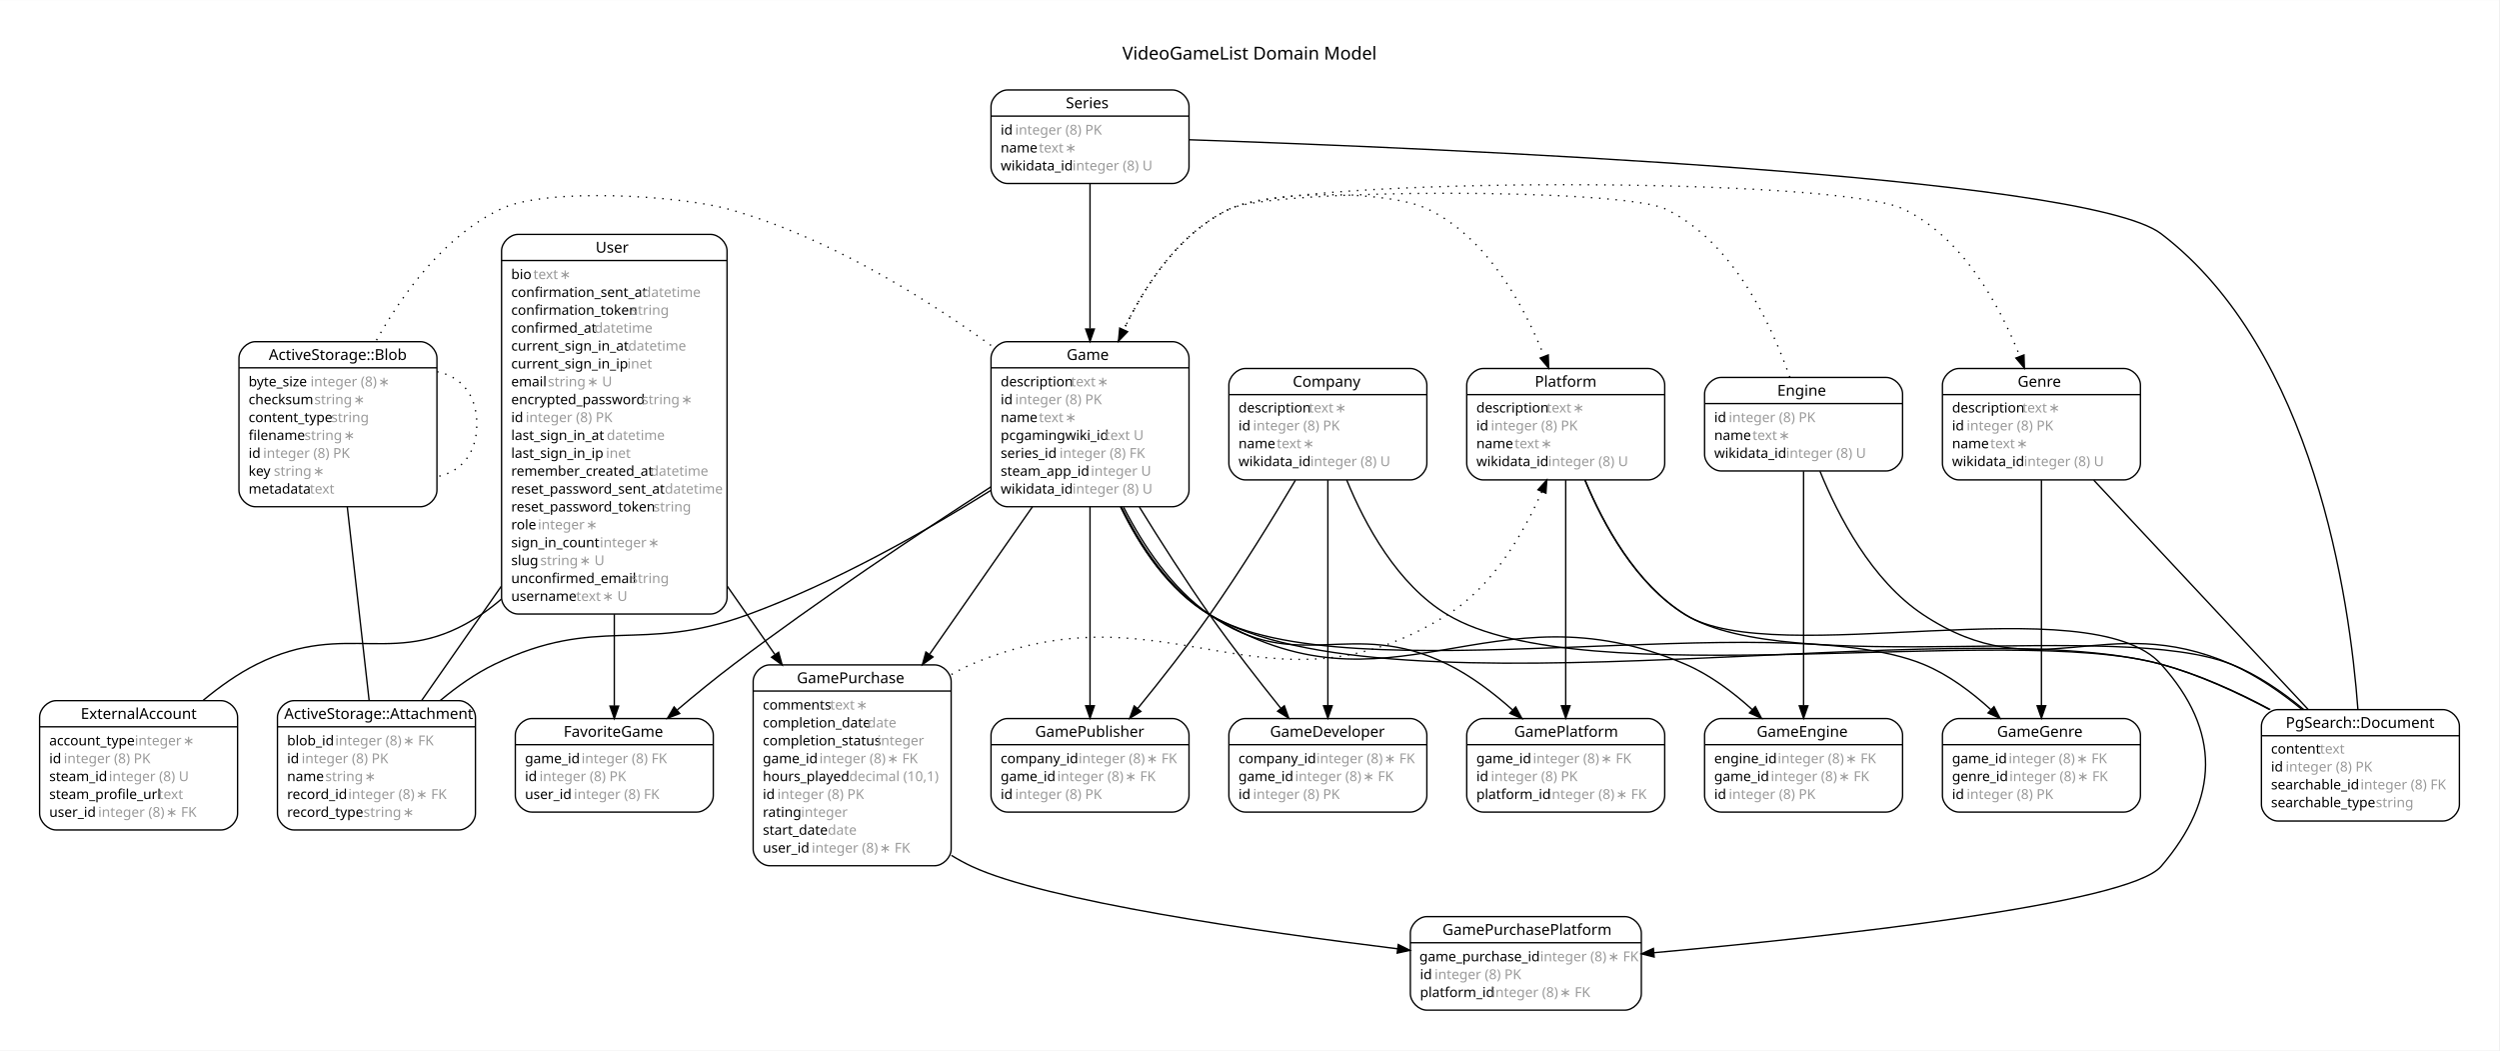
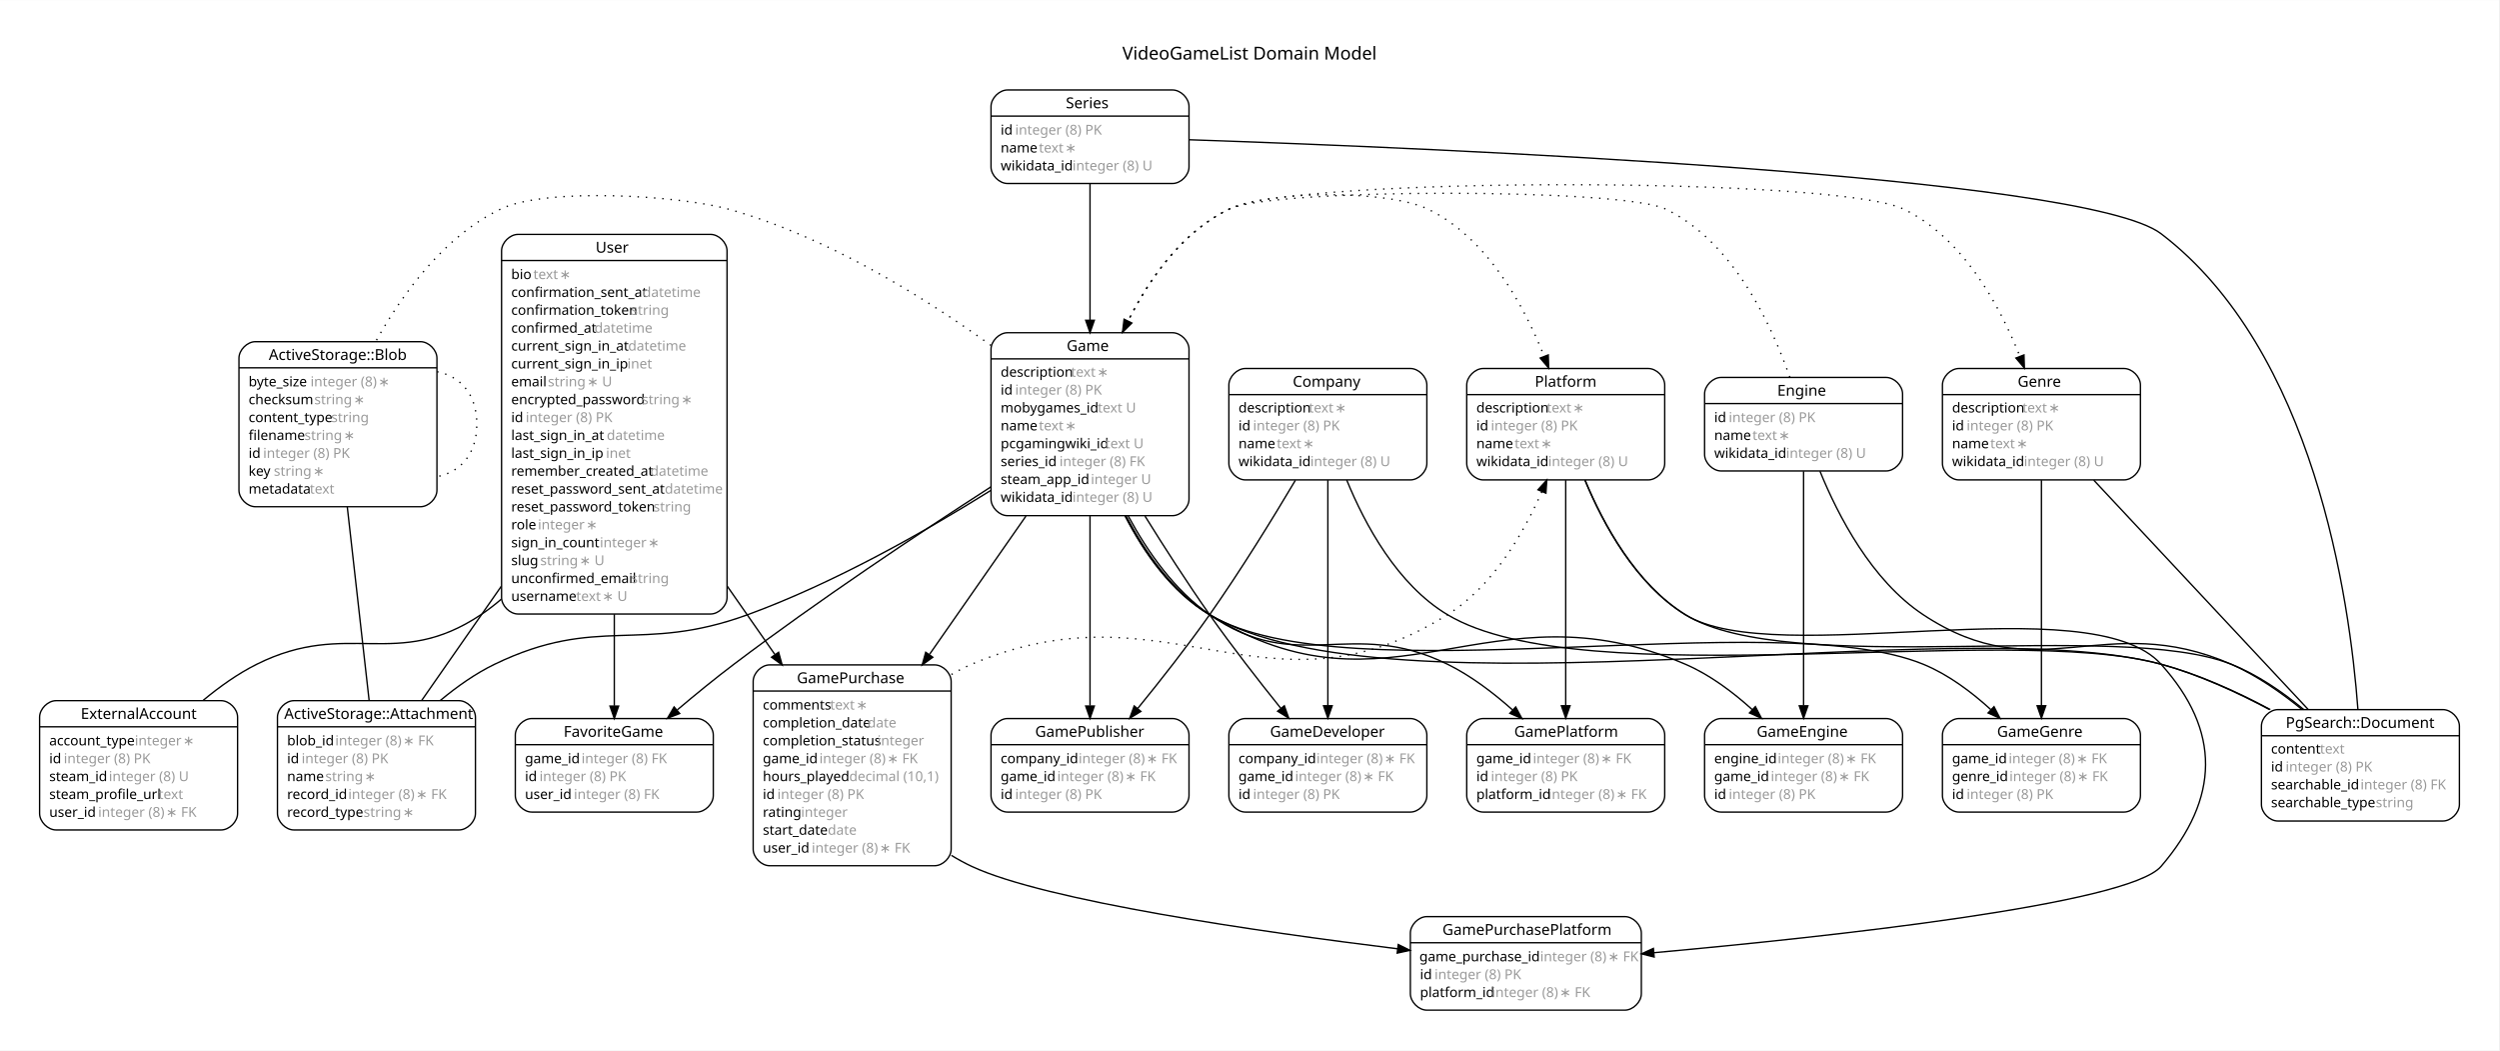
<svg xmlns="http://www.w3.org/2000/svg" width="1818pt" height="764pt" viewBox="0.00 0.00 1817.60 763.60">
  <g id="graph0" class="graph" transform="scale(1 1) rotate(0) translate(28.8 734.8)">
    <polygon fill="#ffffff" stroke="transparent" points="-28.8,28.8 -28.8,-734.8 1788.8,-734.8 1788.8,28.8 -28.8,28.8" />
    <text text-anchor="middle" x="880" y="-691.6" font-family="Arial BoldMT" font-size="13.00" fill="#000000">VideoGameList Domain Model</text>
    <g id="node1" class="node">
      <path fill="none" stroke="#000000" d="M185,-131.5C185,-131.5 305,-131.5 305,-131.5 311,-131.5 317,-137.5 317,-143.5 317,-143.5 317,-213.5 317,-213.5 317,-219.5 311,-225.5 305,-225.5 305,-225.5 185,-225.5 185,-225.5 179,-225.5 173,-219.5 173,-213.5 173,-213.5 173,-143.5 173,-143.5 173,-137.5 179,-131.5 185,-131.5" />
      <text text-anchor="start" x="177.883" y="-212.2" font-family="Arial BoldMT" font-size="11.00" fill="#000000">ActiveStorage::Attachment</text>
      <polyline fill="none" stroke="#000000" points="173,-206.5 317,-206.5 " />
      <text text-anchor="start" x="180" y="-193" font-family="ArialMT" font-size="10.00" fill="#000000">blob_id </text>
      <text text-anchor="start" x="215.029" y="-193" font-family="Arial ItalicMT" font-size="10.00" fill="#999999">integer (8) ∗ FK</text>
      <text text-anchor="start" x="180" y="-180" font-family="ArialMT" font-size="10.00" fill="#000000">id </text>
      <text text-anchor="start" x="190.561" y="-180" font-family="Arial ItalicMT" font-size="10.00" fill="#999999">integer (8) PK</text>
      <text text-anchor="start" x="180" y="-167" font-family="ArialMT" font-size="10.00" fill="#000000">name </text>
      <text text-anchor="start" x="207.793" y="-167" font-family="Arial ItalicMT" font-size="10.00" fill="#999999">string ∗</text>
      <text text-anchor="start" x="180" y="-154" font-family="ArialMT" font-size="10.00" fill="#000000">record_id </text>
      <text text-anchor="start" x="224.468" y="-154" font-family="Arial ItalicMT" font-size="10.00" fill="#999999">integer (8) ∗ FK</text>
      <text text-anchor="start" x="180" y="-141" font-family="ArialMT" font-size="10.00" fill="#000000">record_type </text>
      <text text-anchor="start" x="235.586" y="-141" font-family="Arial ItalicMT" font-size="10.00" fill="#999999">string ∗</text>
    </g>
    <g id="node2" class="node">
      <path fill="none" stroke="#000000" d="M157,-366.5C157,-366.5 277,-366.5 277,-366.5 283,-366.5 289,-372.5 289,-378.5 289,-378.5 289,-474.5 289,-474.5 289,-480.5 283,-486.5 277,-486.5 277,-486.5 157,-486.5 157,-486.5 151,-486.5 145,-480.5 145,-474.5 145,-474.5 145,-378.5 145,-378.5 145,-372.5 151,-366.5 157,-366.5" />
      <text text-anchor="start" x="166.695" y="-473.2" font-family="Arial BoldMT" font-size="11.00" fill="#000000">ActiveStorage::Blob</text>
      <polyline fill="none" stroke="#000000" points="145,-467.5 289,-467.5 " />
      <text text-anchor="start" x="152" y="-454" font-family="ArialMT" font-size="10.00" fill="#000000">byte_size </text>
      <text text-anchor="start" x="197.024" y="-454" font-family="Arial ItalicMT" font-size="10.00" fill="#999999">integer (8) ∗</text>
      <text text-anchor="start" x="152" y="-441" font-family="ArialMT" font-size="10.00" fill="#000000">checksum </text>
      <text text-anchor="start" x="199.793" y="-441" font-family="Arial ItalicMT" font-size="10.00" fill="#999999">string ∗</text>
      <text text-anchor="start" x="152" y="-428" font-family="ArialMT" font-size="10.00" fill="#000000">content_type </text>
      <text text-anchor="start" x="212.044" y="-428" font-family="Arial ItalicMT" font-size="10.00" fill="#999999">string</text>
      <text text-anchor="start" x="152" y="-415" font-family="ArialMT" font-size="10.00" fill="#000000">filename </text>
      <text text-anchor="start" x="192.576" y="-415" font-family="Arial ItalicMT" font-size="10.00" fill="#999999">string ∗</text>
      <text text-anchor="start" x="152" y="-402" font-family="ArialMT" font-size="10.00" fill="#000000">id </text>
      <text text-anchor="start" x="162.561" y="-402" font-family="Arial ItalicMT" font-size="10.00" fill="#999999">integer (8) PK</text>
      <text text-anchor="start" x="152" y="-389" font-family="ArialMT" font-size="10.00" fill="#000000">key </text>
      <text text-anchor="start" x="170.34" y="-389" font-family="Arial ItalicMT" font-size="10.00" fill="#999999">string ∗</text>
      <text text-anchor="start" x="152" y="-376" font-family="ArialMT" font-size="10.00" fill="#000000">metadata </text>
      <text text-anchor="start" x="196.473" y="-376" font-family="Arial ItalicMT" font-size="10.00" fill="#999999">text</text>
    </g>
    <g id="edge7" class="edge">
      <path fill="none" stroke="#000000" d="M223.778,-366.466C228.666,-323.174 235.171,-265.557 239.685,-225.575" />
    </g>
    <g id="edge11" class="edge">
      <path fill="none" stroke="#000000" stroke-dasharray="1,5" d="M289.176,-464.641C305.793,-461.354 318,-448.641 318,-426.5 318,-404.359 305.793,-391.646 289.176,-388.359" />
    </g>
    <g id="node3" class="node">
      <path fill="none" stroke="#000000" d="M877,-386C877,-386 997,-386 997,-386 1003,-386 1009,-392 1009,-398 1009,-398 1009,-455 1009,-455 1009,-461 1003,-467 997,-467 997,-467 877,-467 877,-467 871,-467 865,-461 865,-455 865,-455 865,-398 865,-398 865,-392 871,-386 877,-386" />
      <text text-anchor="start" x="911.461" y="-453.7" font-family="Arial BoldMT" font-size="11.00" fill="#000000">Company</text>
      <polyline fill="none" stroke="#000000" points="865,-448 1009,-448 " />
      <text text-anchor="start" x="872" y="-435" font-family="ArialMT" font-size="10.00" fill="#000000">description </text>
      <text text-anchor="start" x="923.138" y="-435" font-family="Arial ItalicMT" font-size="10.00" fill="#999999">text ∗</text>
      <text text-anchor="start" x="872" y="-422" font-family="ArialMT" font-size="10.00" fill="#000000">id </text>
      <text text-anchor="start" x="882.562" y="-422" font-family="Arial ItalicMT" font-size="10.00" fill="#999999">integer (8) PK</text>
      <text text-anchor="start" x="872" y="-409" font-family="ArialMT" font-size="10.00" fill="#000000">name </text>
      <text text-anchor="start" x="899.793" y="-409" font-family="Arial ItalicMT" font-size="10.00" fill="#999999">text ∗</text>
      <text text-anchor="start" x="872" y="-396" font-family="ArialMT" font-size="10.00" fill="#000000">wikidata_id </text>
      <text text-anchor="start" x="924.251" y="-396" font-family="Arial ItalicMT" font-size="10.00" fill="#999999">integer (8) U</text>
    </g>
    <g id="node7" class="node">
-       <path fill="none" stroke="#000000" d="M704,-366.5C704,-366.5 824,-366.5 824,-366.5 830,-366.5 836,-372.5 836,-378.5 836,-378.5 836,-474.5 836,-474.5 836,-480.5 830,-486.5 824,-486.5 824,-486.5 704,-486.5 704,-486.5 698,-486.5 692,-480.5 692,-474.5 692,-474.5 692,-378.5 692,-378.5 692,-372.5 698,-366.5 704,-366.5" />
-       <text text-anchor="start" x="747.023" y="-473.2" font-family="Arial BoldMT" font-size="11.00" fill="#000000">Game</text>
-       <polyline fill="none" stroke="#000000" points="692,-467.5 836,-467.5 " />
-       <text text-anchor="start" x="699" y="-454" font-family="ArialMT" font-size="10.00" fill="#000000">description </text>
-       <text text-anchor="start" x="750.138" y="-454" font-family="Arial ItalicMT" font-size="10.00" fill="#999999">text ∗</text>
-       <text text-anchor="start" x="699" y="-441" font-family="ArialMT" font-size="10.00" fill="#000000">id </text>
-       <text text-anchor="start" x="709.562" y="-441" font-family="Arial ItalicMT" font-size="10.00" fill="#999999">integer (8) PK</text>
-       <text text-anchor="start" x="699" y="-428" font-family="ArialMT" font-size="10.00" fill="#000000">name </text>
-       <text text-anchor="start" x="726.793" y="-428" font-family="Arial ItalicMT" font-size="10.00" fill="#999999">text ∗</text>
-       <text text-anchor="start" x="699" y="-415" font-family="ArialMT" font-size="10.00" fill="#000000">pcgamingwiki_id </text>
-       <text text-anchor="start" x="775.148" y="-415" font-family="Arial ItalicMT" font-size="10.00" fill="#999999">text U</text>
-       <text text-anchor="start" x="699" y="-402" font-family="ArialMT" font-size="10.00" fill="#000000">series_id </text>
-       <text text-anchor="start" x="741.798" y="-402" font-family="Arial ItalicMT" font-size="10.00" fill="#999999">integer (8) FK</text>
-       <text text-anchor="start" x="699" y="-389" font-family="ArialMT" font-size="10.00" fill="#000000">steam_app_id </text>
-       <text text-anchor="start" x="764.601" y="-389" font-family="Arial ItalicMT" font-size="10.00" fill="#999999">integer U</text>
-       <text text-anchor="start" x="699" y="-376" font-family="ArialMT" font-size="10.00" fill="#000000">wikidata_id </text>
-       <text text-anchor="start" x="751.251" y="-376" font-family="Arial ItalicMT" font-size="10.00" fill="#999999">integer (8) U</text>
+       <path fill="none" stroke="#000000" d="M704,-360C704,-360 824,-360 824,-360 830,-360 836,-366 836,-372 836,-372 836,-481 836,-481 836,-487 830,-493 824,-493 824,-493 704,-493 704,-493 698,-493 692,-487 692,-481 692,-481 692,-372 692,-372 692,-366 698,-360 704,-360" />
+       <text text-anchor="start" x="747.023" y="-479.7" font-family="Arial BoldMT" font-size="11.00" fill="#000000">Game</text>
+       <polyline fill="none" stroke="#000000" points="692,-474 836,-474 " />
+       <text text-anchor="start" x="699" y="-461" font-family="ArialMT" font-size="10.00" fill="#000000">description </text>
+       <text text-anchor="start" x="750.138" y="-461" font-family="Arial ItalicMT" font-size="10.00" fill="#999999">text ∗</text>
+       <text text-anchor="start" x="699" y="-448" font-family="ArialMT" font-size="10.00" fill="#000000">id </text>
+       <text text-anchor="start" x="709.562" y="-448" font-family="Arial ItalicMT" font-size="10.00" fill="#999999">integer (8) PK</text>
+       <text text-anchor="start" x="699" y="-435" font-family="ArialMT" font-size="10.00" fill="#000000">mobygames_id </text>
+       <text text-anchor="start" x="769.591" y="-435" font-family="Arial ItalicMT" font-size="10.00" fill="#999999">text U</text>
+       <text text-anchor="start" x="699" y="-422" font-family="ArialMT" font-size="10.00" fill="#000000">name </text>
+       <text text-anchor="start" x="726.793" y="-422" font-family="Arial ItalicMT" font-size="10.00" fill="#999999">text ∗</text>
+       <text text-anchor="start" x="699" y="-409" font-family="ArialMT" font-size="10.00" fill="#000000">pcgamingwiki_id </text>
+       <text text-anchor="start" x="775.148" y="-409" font-family="Arial ItalicMT" font-size="10.00" fill="#999999">text U</text>
+       <text text-anchor="start" x="699" y="-396" font-family="ArialMT" font-size="10.00" fill="#000000">series_id </text>
+       <text text-anchor="start" x="741.798" y="-396" font-family="Arial ItalicMT" font-size="10.00" fill="#999999">integer (8) FK</text>
+       <text text-anchor="start" x="699" y="-383" font-family="ArialMT" font-size="10.00" fill="#000000">steam_app_id </text>
+       <text text-anchor="start" x="764.601" y="-383" font-family="Arial ItalicMT" font-size="10.00" fill="#999999">integer U</text>
+       <text text-anchor="start" x="699" y="-370" font-family="ArialMT" font-size="10.00" fill="#000000">wikidata_id </text>
+       <text text-anchor="start" x="751.251" y="-370" font-family="Arial ItalicMT" font-size="10.00" fill="#999999">integer (8) U</text>
    </g>
    <g id="node8" class="node">
      <path fill="none" stroke="#000000" d="M877,-144.5C877,-144.5 997,-144.5 997,-144.5 1003,-144.5 1009,-150.5 1009,-156.5 1009,-156.5 1009,-200.5 1009,-200.5 1009,-206.5 1003,-212.5 997,-212.5 997,-212.5 877,-212.5 877,-212.5 871,-212.5 865,-206.5 865,-200.5 865,-200.5 865,-156.5 865,-156.5 865,-150.5 871,-144.5 877,-144.5" />
      <text text-anchor="start" x="894.953" y="-199.2" font-family="Arial BoldMT" font-size="11.00" fill="#000000">GameDeveloper</text>
      <polyline fill="none" stroke="#000000" points="865,-193.5 1009,-193.5 " />
      <text text-anchor="start" x="872" y="-180" font-family="ArialMT" font-size="10.00" fill="#000000">company_id </text>
      <text text-anchor="start" x="928.699" y="-180" font-family="Arial ItalicMT" font-size="10.00" fill="#999999">integer (8) ∗ FK</text>
      <text text-anchor="start" x="872" y="-167" font-family="ArialMT" font-size="10.00" fill="#000000">game_id </text>
      <text text-anchor="start" x="913.138" y="-167" font-family="Arial ItalicMT" font-size="10.00" fill="#999999">integer (8) ∗ FK</text>
      <text text-anchor="start" x="872" y="-154" font-family="ArialMT" font-size="10.00" fill="#000000">id </text>
      <text text-anchor="start" x="882.562" y="-154" font-family="Arial ItalicMT" font-size="10.00" fill="#999999">integer (8) PK</text>
    </g>
    <g id="edge17" class="edge">
      <path fill="none" stroke="#000000" d="M937,-385.825C937,-340.701 937,-268.177 937,-221.96" />
      <polygon fill="#000000" stroke="#000000" points="940.15,-221.801 937,-212.801 933.85,-221.801 940.15,-221.801" />
    </g>
    <g id="node12" class="node">
      <path fill="none" stroke="#000000" d="M704,-144.5C704,-144.5 824,-144.5 824,-144.5 830,-144.5 836,-150.5 836,-156.5 836,-156.5 836,-200.5 836,-200.5 836,-206.5 830,-212.5 824,-212.5 824,-212.5 704,-212.5 704,-212.5 698,-212.5 692,-206.5 692,-200.5 692,-200.5 692,-156.5 692,-156.5 692,-150.5 698,-144.5 704,-144.5" />
      <text text-anchor="start" x="724.093" y="-199.2" font-family="Arial BoldMT" font-size="11.00" fill="#000000">GamePublisher</text>
      <polyline fill="none" stroke="#000000" points="692,-193.5 836,-193.5 " />
      <text text-anchor="start" x="699" y="-180" font-family="ArialMT" font-size="10.00" fill="#000000">company_id </text>
      <text text-anchor="start" x="755.699" y="-180" font-family="Arial ItalicMT" font-size="10.00" fill="#999999">integer (8) ∗ FK</text>
      <text text-anchor="start" x="699" y="-167" font-family="ArialMT" font-size="10.00" fill="#000000">game_id </text>
      <text text-anchor="start" x="740.138" y="-167" font-family="Arial ItalicMT" font-size="10.00" fill="#999999">integer (8) ∗ FK</text>
      <text text-anchor="start" x="699" y="-154" font-family="ArialMT" font-size="10.00" fill="#000000">id </text>
      <text text-anchor="start" x="709.562" y="-154" font-family="Arial ItalicMT" font-size="10.00" fill="#999999">integer (8) PK</text>
    </g>
    <g id="edge19" class="edge">
      <path fill="none" stroke="#000000" d="M913.363,-385.704C896.722,-357.687 873.489,-319.935 851,-288 834.69,-264.838 815.176,-240.044 798.766,-219.917" />
      <polygon fill="#000000" stroke="#000000" points="801.013,-217.69 792.872,-212.725 796.14,-221.683 801.013,-217.69" />
    </g>
    <g id="node16" class="node">
      <path fill="none" stroke="#000000" d="M1628,-138C1628,-138 1748,-138 1748,-138 1754,-138 1760,-144 1760,-150 1760,-150 1760,-207 1760,-207 1760,-213 1754,-219 1748,-219 1748,-219 1628,-219 1628,-219 1622,-219 1616,-213 1616,-207 1616,-207 1616,-150 1616,-150 1616,-144 1622,-138 1628,-138" />
      <text text-anchor="start" x="1633.723" y="-205.7" font-family="Arial BoldMT" font-size="11.00" fill="#000000">PgSearch::Document</text>
      <polyline fill="none" stroke="#000000" points="1616,-200 1760,-200 " />
      <text text-anchor="start" x="1623" y="-187" font-family="ArialMT" font-size="10.00" fill="#000000">content </text>
      <text text-anchor="start" x="1658.581" y="-187" font-family="Arial ItalicMT" font-size="10.00" fill="#999999">text</text>
      <text text-anchor="start" x="1623" y="-174" font-family="ArialMT" font-size="10.00" fill="#000000">id </text>
      <text text-anchor="start" x="1633.562" y="-174" font-family="Arial ItalicMT" font-size="10.00" fill="#999999">integer (8) PK</text>
      <text text-anchor="start" x="1623" y="-161" font-family="ArialMT" font-size="10.00" fill="#000000">searchable_id </text>
      <text text-anchor="start" x="1688.044" y="-161" font-family="Arial ItalicMT" font-size="10.00" fill="#999999">integer (8) FK</text>
      <text text-anchor="start" x="1623" y="-148" font-family="ArialMT" font-size="10.00" fill="#000000">searchable_type </text>
      <text text-anchor="start" x="1699.162" y="-148" font-family="Arial ItalicMT" font-size="10.00" fill="#999999">string</text>
    </g>
    <g id="edge1" class="edge">
      <path fill="none" stroke="#000000" d="M950.734,-385.858C964.027,-353.381 987.58,-309.811 1024,-288 1123.184,-228.601 1431.553,-282.748 1543,-252 1569.935,-244.569 1597.722,-231.893 1621.674,-219.141" />
    </g>
    <g id="node4" class="node">
      <path fill="none" stroke="#000000" d="M1223,-392.5C1223,-392.5 1343,-392.5 1343,-392.5 1349,-392.5 1355,-398.5 1355,-404.5 1355,-404.5 1355,-448.5 1355,-448.5 1355,-454.5 1349,-460.5 1343,-460.5 1343,-460.5 1223,-460.5 1223,-460.5 1217,-460.5 1211,-454.5 1211,-448.5 1211,-448.5 1211,-404.5 1211,-404.5 1211,-398.5 1217,-392.5 1223,-392.5" />
      <text text-anchor="start" x="1263.874" y="-447.2" font-family="Arial BoldMT" font-size="11.00" fill="#000000">Engine</text>
      <polyline fill="none" stroke="#000000" points="1211,-441.5 1355,-441.5 " />
      <text text-anchor="start" x="1218" y="-428" font-family="ArialMT" font-size="10.00" fill="#000000">id </text>
      <text text-anchor="start" x="1228.562" y="-428" font-family="Arial ItalicMT" font-size="10.00" fill="#999999">integer (8) PK</text>
      <text text-anchor="start" x="1218" y="-415" font-family="ArialMT" font-size="10.00" fill="#000000">name </text>
      <text text-anchor="start" x="1245.793" y="-415" font-family="Arial ItalicMT" font-size="10.00" fill="#999999">text ∗</text>
      <text text-anchor="start" x="1218" y="-402" font-family="ArialMT" font-size="10.00" fill="#000000">wikidata_id </text>
      <text text-anchor="start" x="1270.251" y="-402" font-family="Arial ItalicMT" font-size="10.00" fill="#999999">integer (8) U</text>
    </g>
    <g id="edge21" class="edge">
-       <path fill="none" stroke="#000000" stroke-dasharray="1,5" d="M1273.004,-460.62C1259.59,-499.144 1231.579,-559.514 1182.5,-583 1150.728,-598.204 897.272,-598.204 865.5,-583 829.549,-565.796 804.707,-528.964 788.6,-495.352" />
-       <polygon fill="#000000" stroke="#000000" points="791.326,-493.74 784.692,-486.89 785.606,-496.382 791.326,-493.74" />
+       <path fill="none" stroke="#000000" stroke-dasharray="1,5" d="M1273.004,-460.62C1259.59,-499.144 1231.579,-559.514 1182.5,-583 1150.728,-598.204 897.272,-598.204 865.5,-583 831.847,-566.895 807.927,-533.591 791.796,-501.83" />
+       <polygon fill="#000000" stroke="#000000" points="794.44,-500.067 787.657,-493.365 788.781,-502.834 794.44,-500.067" />
    </g>
    <g id="node9" class="node">
      <path fill="none" stroke="#000000" d="M1223,-144.5C1223,-144.5 1343,-144.5 1343,-144.5 1349,-144.5 1355,-150.5 1355,-156.5 1355,-156.5 1355,-200.5 1355,-200.5 1355,-206.5 1349,-212.5 1343,-212.5 1343,-212.5 1223,-212.5 1223,-212.5 1217,-212.5 1211,-206.5 1211,-200.5 1211,-200.5 1211,-156.5 1211,-156.5 1211,-150.5 1217,-144.5 1223,-144.5" />
      <text text-anchor="start" x="1248.897" y="-199.2" font-family="Arial BoldMT" font-size="11.00" fill="#000000">GameEngine</text>
      <polyline fill="none" stroke="#000000" points="1211,-193.5 1355,-193.5 " />
      <text text-anchor="start" x="1218" y="-180" font-family="ArialMT" font-size="10.00" fill="#000000">engine_id </text>
      <text text-anchor="start" x="1264.152" y="-180" font-family="Arial ItalicMT" font-size="10.00" fill="#999999">integer (8) ∗ FK</text>
      <text text-anchor="start" x="1218" y="-167" font-family="ArialMT" font-size="10.00" fill="#000000">game_id </text>
      <text text-anchor="start" x="1259.138" y="-167" font-family="Arial ItalicMT" font-size="10.00" fill="#999999">integer (8) ∗ FK</text>
      <text text-anchor="start" x="1218" y="-154" font-family="ArialMT" font-size="10.00" fill="#000000">id </text>
      <text text-anchor="start" x="1228.562" y="-154" font-family="Arial ItalicMT" font-size="10.00" fill="#999999">integer (8) PK</text>
    </g>
    <g id="edge20" class="edge">
      <path fill="none" stroke="#000000" d="M1283,-392.277C1283,-347.929 1283,-270.561 1283,-222.065" />
      <polygon fill="#000000" stroke="#000000" points="1286.15,-221.77 1283,-212.77 1279.85,-221.77 1286.15,-221.77" />
    </g>
    <g id="edge2" class="edge">
      <path fill="none" stroke="#000000" d="M1294.914,-392.342C1308.061,-360.012 1332.468,-312.839 1370,-288 1454.086,-232.35 1501.584,-292.33 1594,-252 1612.417,-243.963 1630.373,-231.464 1645.573,-219.038" />
    </g>
    <g id="node5" class="node">
      <path fill="none" stroke="#000000" d="M12,-131.5C12,-131.5 132,-131.5 132,-131.5 138,-131.5 144,-137.5 144,-143.5 144,-143.5 144,-213.5 144,-213.5 144,-219.5 138,-225.5 132,-225.5 132,-225.5 12,-225.5 12,-225.5 6,-225.5 0,-219.5 0,-213.5 0,-213.5 0,-143.5 0,-143.5 0,-137.5 6,-131.5 12,-131.5" />
      <text text-anchor="start" x="29.95" y="-212.2" font-family="Arial BoldMT" font-size="11.00" fill="#000000">ExternalAccount</text>
      <polyline fill="none" stroke="#000000" points="0,-206.5 144,-206.5 " />
      <text text-anchor="start" x="7" y="-193" font-family="ArialMT" font-size="10.00" fill="#000000">account_type </text>
      <text text-anchor="start" x="69.266" y="-193" font-family="Arial ItalicMT" font-size="10.00" fill="#999999">integer ∗</text>
      <text text-anchor="start" x="7" y="-180" font-family="ArialMT" font-size="10.00" fill="#000000">id </text>
      <text text-anchor="start" x="17.561" y="-180" font-family="Arial ItalicMT" font-size="10.00" fill="#999999">integer (8) PK</text>
      <text text-anchor="start" x="7" y="-167" font-family="ArialMT" font-size="10.00" fill="#000000">steam_id </text>
      <text text-anchor="start" x="50.355" y="-167" font-family="Arial ItalicMT" font-size="10.00" fill="#999999">integer (8) U</text>
      <text text-anchor="start" x="7" y="-154" font-family="ArialMT" font-size="10.00" fill="#000000">steam_profile_url </text>
      <text text-anchor="start" x="86.482" y="-154" font-family="Arial ItalicMT" font-size="10.00" fill="#999999">text</text>
      <text text-anchor="start" x="7" y="-141" font-family="ArialMT" font-size="10.00" fill="#000000">user_id </text>
      <text text-anchor="start" x="42.576" y="-141" font-family="Arial ItalicMT" font-size="10.00" fill="#999999">integer (8) ∗ FK</text>
    </g>
    <g id="node6" class="node">
      <path fill="none" stroke="#000000" d="M358,-144.5C358,-144.5 478,-144.5 478,-144.5 484,-144.5 490,-150.5 490,-156.5 490,-156.5 490,-200.5 490,-200.5 490,-206.5 484,-212.5 478,-212.5 478,-212.5 358,-212.5 358,-212.5 352,-212.5 346,-206.5 346,-200.5 346,-200.5 346,-156.5 346,-156.5 346,-150.5 352,-144.5 358,-144.5" />
      <text text-anchor="start" x="381.155" y="-199.2" font-family="Arial BoldMT" font-size="11.00" fill="#000000">FavoriteGame</text>
      <polyline fill="none" stroke="#000000" points="346,-193.5 490,-193.5 " />
      <text text-anchor="start" x="353" y="-180" font-family="ArialMT" font-size="10.00" fill="#000000">game_id </text>
      <text text-anchor="start" x="394.138" y="-180" font-family="Arial ItalicMT" font-size="10.00" fill="#999999">integer (8) FK</text>
      <text text-anchor="start" x="353" y="-167" font-family="ArialMT" font-size="10.00" fill="#000000">id </text>
      <text text-anchor="start" x="363.562" y="-167" font-family="Arial ItalicMT" font-size="10.00" fill="#999999">integer (8) PK</text>
      <text text-anchor="start" x="353" y="-154" font-family="ArialMT" font-size="10.00" fill="#000000">user_id </text>
      <text text-anchor="start" x="388.576" y="-154" font-family="Arial ItalicMT" font-size="10.00" fill="#999999">integer (8) FK</text>
    </g>
    <g id="edge8" class="edge">
      <path fill="none" stroke="#000000" d="M691.74,-378.289C643.536,-348.186 577.722,-310.924 515,-288 436.735,-259.395 406.026,-288.26 331,-252 317.03,-245.248 303.492,-235.664 291.45,-225.639" />
    </g>
    <g id="edge32" class="edge">
      <path fill="none" stroke="#000000" stroke-dasharray="1,5" d="M691.964,-483.801C641.571,-520.078 570.92,-563.664 500.5,-583 465.142,-592.708 368.575,-598.828 335.5,-583 294.614,-563.434 264.226,-521.957 244.464,-486.617" />
    </g>
    <g id="edge22" class="edge">
      <path fill="none" stroke="#000000" d="M691.923,-380.943C639.136,-346.862 566.314,-298.339 505,-252 491.291,-241.639 476.863,-229.842 463.785,-218.779" />
      <polygon fill="#000000" stroke="#000000" points="465.566,-216.158 456.671,-212.721 461.482,-220.954 465.566,-216.158" />
    </g>
    <g id="edge24" class="edge">
-       <path fill="none" stroke="#000000" d="M799.913,-366.297C815.106,-341.646 833.348,-313.078 851,-288 867.233,-264.937 886.533,-240.152 902.732,-220.005" />
+       <path fill="none" stroke="#000000" d="M803.991,-359.706C818.311,-336.647 834.901,-310.872 851,-288 867.233,-264.937 886.533,-240.152 902.732,-220.005" />
      <polygon fill="#000000" stroke="#000000" points="905.343,-221.785 908.548,-212.804 900.442,-217.826 905.343,-221.785" />
    </g>
    <g id="edge30" class="edge">
-       <path fill="none" stroke="#000000" d="M786.905,-366.368C800.974,-337.828 821.952,-306.082 851,-288 982.254,-206.294 1054.926,-312.98 1197,-252 1214.837,-244.344 1231.719,-231.646 1245.725,-218.939" />
+       <path fill="none" stroke="#000000" d="M790.173,-359.927C804.153,-333.162 824.121,-304.732 851,-288 982.254,-206.294 1054.926,-312.98 1197,-252 1214.837,-244.344 1231.719,-231.646 1245.725,-218.939" />
      <polygon fill="#000000" stroke="#000000" points="1247.946,-221.174 1252.361,-212.722 1243.639,-216.576 1247.946,-221.174" />
    </g>
    <g id="node10" class="node">
      <path fill="none" stroke="#000000" d="M1396,-144.5C1396,-144.5 1516,-144.5 1516,-144.5 1522,-144.5 1528,-150.5 1528,-156.5 1528,-156.5 1528,-200.5 1528,-200.5 1528,-206.5 1522,-212.5 1516,-212.5 1516,-212.5 1396,-212.5 1396,-212.5 1390,-212.5 1384,-206.5 1384,-200.5 1384,-200.5 1384,-156.5 1384,-156.5 1384,-150.5 1390,-144.5 1396,-144.5" />
      <text text-anchor="start" x="1423.737" y="-199.2" font-family="Arial BoldMT" font-size="11.00" fill="#000000">GameGenre</text>
      <polyline fill="none" stroke="#000000" points="1384,-193.5 1528,-193.5 " />
      <text text-anchor="start" x="1391" y="-180" font-family="ArialMT" font-size="10.00" fill="#000000">game_id </text>
      <text text-anchor="start" x="1432.138" y="-180" font-family="Arial ItalicMT" font-size="10.00" fill="#999999">integer (8) ∗ FK</text>
      <text text-anchor="start" x="1391" y="-167" font-family="ArialMT" font-size="10.00" fill="#000000">genre_id </text>
      <text text-anchor="start" x="1432.699" y="-167" font-family="Arial ItalicMT" font-size="10.00" fill="#999999">integer (8) ∗ FK</text>
      <text text-anchor="start" x="1391" y="-154" font-family="ArialMT" font-size="10.00" fill="#000000">id </text>
      <text text-anchor="start" x="1401.562" y="-154" font-family="Arial ItalicMT" font-size="10.00" fill="#999999">integer (8) PK</text>
    </g>
    <g id="edge28" class="edge">
-       <path fill="none" stroke="#000000" d="M786.473,-366.302C800.475,-337.56 821.523,-305.653 851,-288 950.184,-228.601 1262.993,-295.763 1370,-252 1388.122,-244.589 1405.171,-231.804 1419.235,-218.955" />
+       <path fill="none" stroke="#000000" d="M789.715,-359.843C803.653,-332.892 823.716,-304.34 851,-288 950.184,-228.601 1262.993,-295.763 1370,-252 1388.122,-244.589 1405.171,-231.804 1419.235,-218.955" />
      <polygon fill="#000000" stroke="#000000" points="1421.513,-221.136 1425.891,-212.665 1417.186,-216.557 1421.513,-221.136" />
    </g>
    <g id="node11" class="node">
      <path fill="none" stroke="#000000" d="M1050,-144.5C1050,-144.5 1170,-144.5 1170,-144.5 1176,-144.5 1182,-150.5 1182,-156.5 1182,-156.5 1182,-200.5 1182,-200.5 1182,-206.5 1176,-212.5 1170,-212.5 1170,-212.5 1050,-212.5 1050,-212.5 1044,-212.5 1038,-206.5 1038,-200.5 1038,-200.5 1038,-156.5 1038,-156.5 1038,-150.5 1044,-144.5 1050,-144.5" />
      <text text-anchor="start" x="1072.545" y="-199.2" font-family="Arial BoldMT" font-size="11.00" fill="#000000">GamePlatform</text>
      <polyline fill="none" stroke="#000000" points="1038,-193.5 1182,-193.5 " />
      <text text-anchor="start" x="1045" y="-180" font-family="ArialMT" font-size="10.00" fill="#000000">game_id </text>
      <text text-anchor="start" x="1086.138" y="-180" font-family="Arial ItalicMT" font-size="10.00" fill="#999999">integer (8) ∗ FK</text>
      <text text-anchor="start" x="1045" y="-167" font-family="ArialMT" font-size="10.00" fill="#000000">id </text>
      <text text-anchor="start" x="1055.562" y="-167" font-family="Arial ItalicMT" font-size="10.00" fill="#999999">integer (8) PK</text>
      <text text-anchor="start" x="1045" y="-154" font-family="ArialMT" font-size="10.00" fill="#000000">platform_id </text>
      <text text-anchor="start" x="1097.246" y="-154" font-family="Arial ItalicMT" font-size="10.00" fill="#999999">integer (8) ∗ FK</text>
    </g>
    <g id="edge26" class="edge">
-       <path fill="none" stroke="#000000" d="M788.424,-366.179C802.681,-338.31 823.373,-307.209 851,-288 915.482,-243.167 953.495,-286.597 1024,-252 1040.967,-243.674 1057.329,-231.223 1071.145,-218.924" />
+       <path fill="none" stroke="#000000" d="M791.784,-359.78C805.864,-333.654 825.471,-305.75 851,-288 915.482,-243.167 953.495,-286.597 1024,-252 1040.967,-243.674 1057.329,-231.223 1071.145,-218.924" />
      <polygon fill="#000000" stroke="#000000" points="1073.618,-220.93 1078.127,-212.529 1069.362,-216.285 1073.618,-220.93" />
    </g>
    <g id="edge25" class="edge">
-       <path fill="none" stroke="#000000" d="M764,-366.466C764,-321.875 764,-262.086 764,-222.025" />
-       <polygon fill="#000000" stroke="#000000" points="767.15,-221.788 764,-212.788 760.85,-221.788 767.15,-221.788" />
+       <path fill="none" stroke="#000000" d="M764,-359.714C764,-315.937 764,-259.975 764,-221.901" />
+       <polygon fill="#000000" stroke="#000000" points="767.15,-221.625 764,-212.625 760.85,-221.625 767.15,-221.625" />
    </g>
    <g id="node13" class="node">
      <path fill="none" stroke="#000000" d="M531,-105.5C531,-105.5 651,-105.5 651,-105.5 657,-105.5 663,-111.5 663,-117.5 663,-117.5 663,-239.5 663,-239.5 663,-245.5 657,-251.5 651,-251.5 651,-251.5 531,-251.5 531,-251.5 525,-251.5 519,-245.5 519,-239.5 519,-239.5 519,-117.5 519,-117.5 519,-111.5 525,-105.5 531,-105.5" />
      <text text-anchor="start" x="550.787" y="-238.2" font-family="Arial BoldMT" font-size="11.00" fill="#000000">GamePurchase</text>
      <polyline fill="none" stroke="#000000" points="519,-232.5 663,-232.5 " />
      <text text-anchor="start" x="526" y="-219" font-family="ArialMT" font-size="10.00" fill="#000000">comments </text>
      <text text-anchor="start" x="574.901" y="-219" font-family="Arial ItalicMT" font-size="10.00" fill="#999999">text ∗</text>
      <text text-anchor="start" x="526" y="-206" font-family="ArialMT" font-size="10.00" fill="#000000">completion_date </text>
      <text text-anchor="start" x="602.162" y="-206" font-family="Arial ItalicMT" font-size="10.00" fill="#999999">date</text>
      <text text-anchor="start" x="526" y="-193" font-family="ArialMT" font-size="10.00" fill="#000000">completion_status </text>
      <text text-anchor="start" x="609.379" y="-193" font-family="Arial ItalicMT" font-size="10.00" fill="#999999">integer</text>
      <text text-anchor="start" x="526" y="-180" font-family="ArialMT" font-size="10.00" fill="#000000">game_id </text>
      <text text-anchor="start" x="567.138" y="-180" font-family="Arial ItalicMT" font-size="10.00" fill="#999999">integer (8) ∗ FK</text>
      <text text-anchor="start" x="526" y="-167" font-family="ArialMT" font-size="10.00" fill="#000000">hours_played </text>
      <text text-anchor="start" x="588.822" y="-167" font-family="Arial ItalicMT" font-size="10.00" fill="#999999">decimal (10,1)</text>
      <text text-anchor="start" x="526" y="-154" font-family="ArialMT" font-size="10.00" fill="#000000">id </text>
      <text text-anchor="start" x="536.562" y="-154" font-family="Arial ItalicMT" font-size="10.00" fill="#999999">integer (8) PK</text>
      <text text-anchor="start" x="526" y="-141" font-family="ArialMT" font-size="10.00" fill="#000000">rating </text>
      <text text-anchor="start" x="553.793" y="-141" font-family="Arial ItalicMT" font-size="10.00" fill="#999999">integer</text>
      <text text-anchor="start" x="526" y="-128" font-family="ArialMT" font-size="10.00" fill="#000000">start_date </text>
      <text text-anchor="start" x="573.251" y="-128" font-family="Arial ItalicMT" font-size="10.00" fill="#999999">date</text>
      <text text-anchor="start" x="526" y="-115" font-family="ArialMT" font-size="10.00" fill="#000000">user_id </text>
      <text text-anchor="start" x="561.576" y="-115" font-family="Arial ItalicMT" font-size="10.00" fill="#999999">integer (8) ∗ FK</text>
    </g>
    <g id="edge23" class="edge">
-       <path fill="none" stroke="#000000" d="M722.121,-366.466C699.716,-334.347 671.811,-294.344 647.509,-259.507" />
-       <polygon fill="#000000" stroke="#000000" points="649.794,-257.277 642.061,-251.697 644.627,-260.881 649.794,-257.277" />
+       <path fill="none" stroke="#000000" d="M717.412,-359.714C695.824,-328.768 669.989,-291.732 647.317,-259.231" />
+       <polygon fill="#000000" stroke="#000000" points="649.661,-257.087 641.928,-251.507 644.494,-260.691 649.661,-257.087" />
    </g>
    <g id="node15" class="node">
      <path fill="none" stroke="#000000" d="M1396,-386C1396,-386 1516,-386 1516,-386 1522,-386 1528,-392 1528,-398 1528,-398 1528,-455 1528,-455 1528,-461 1522,-467 1516,-467 1516,-467 1396,-467 1396,-467 1390,-467 1384,-461 1384,-455 1384,-455 1384,-398 1384,-398 1384,-392 1390,-386 1396,-386" />
      <text text-anchor="start" x="1438.714" y="-453.7" font-family="Arial BoldMT" font-size="11.00" fill="#000000">Genre</text>
      <polyline fill="none" stroke="#000000" points="1384,-448 1528,-448 " />
      <text text-anchor="start" x="1391" y="-435" font-family="ArialMT" font-size="10.00" fill="#000000">description </text>
      <text text-anchor="start" x="1442.138" y="-435" font-family="Arial ItalicMT" font-size="10.00" fill="#999999">text ∗</text>
      <text text-anchor="start" x="1391" y="-422" font-family="ArialMT" font-size="10.00" fill="#000000">id </text>
      <text text-anchor="start" x="1401.562" y="-422" font-family="Arial ItalicMT" font-size="10.00" fill="#999999">integer (8) PK</text>
      <text text-anchor="start" x="1391" y="-409" font-family="ArialMT" font-size="10.00" fill="#000000">name </text>
      <text text-anchor="start" x="1418.793" y="-409" font-family="Arial ItalicMT" font-size="10.00" fill="#999999">text ∗</text>
      <text text-anchor="start" x="1391" y="-396" font-family="ArialMT" font-size="10.00" fill="#000000">wikidata_id </text>
      <text text-anchor="start" x="1443.251" y="-396" font-family="Arial ItalicMT" font-size="10.00" fill="#999999">integer (8) U</text>
    </g>
    <g id="edge29" class="edge">
-       <path fill="none" stroke="#000000" stroke-dasharray="1,5" d="M784.692,-486.89C800.576,-522.58 826.503,-564.338 865.5,-583 914.611,-606.502 1306.389,-606.502 1355.5,-583 1398.374,-562.483 1425.171,-513.818 1440.204,-476.159" />
+       <path fill="none" stroke="#000000" stroke-dasharray="1,5" d="M787.657,-493.365C803.73,-527.502 828.839,-565.456 865.5,-583 914.611,-606.502 1306.389,-606.502 1355.5,-583 1398.374,-562.483 1425.171,-513.818 1440.204,-476.159" />
      <polygon fill="#000000" stroke="#000000" points="1443.307,-476.865 1443.595,-467.334 1437.426,-474.605 1443.307,-476.865" />
    </g>
    <g id="edge3" class="edge">
-       <path fill="none" stroke="#000000" d="M786.174,-366.446C800.141,-337.554 821.249,-305.469 851,-288 983.786,-210.029 1394.212,-291.671 1543,-252 1570.27,-244.729 1598.361,-231.923 1622.47,-219.016" />
+       <path fill="none" stroke="#000000" d="M789.396,-359.981C803.316,-332.881 823.453,-304.175 851,-288 983.786,-210.029 1394.212,-291.671 1543,-252 1570.27,-244.729 1598.361,-231.923 1622.47,-219.016" />
    </g>
    <g id="node17" class="node">
      <path fill="none" stroke="#000000" d="M1050,-386C1050,-386 1170,-386 1170,-386 1176,-386 1182,-392 1182,-398 1182,-398 1182,-455 1182,-455 1182,-461 1176,-467 1170,-467 1170,-467 1050,-467 1050,-467 1044,-467 1038,-461 1038,-455 1038,-455 1038,-398 1038,-398 1038,-392 1044,-386 1050,-386" />
      <text text-anchor="start" x="1087.523" y="-453.7" font-family="Arial BoldMT" font-size="11.00" fill="#000000">Platform</text>
      <polyline fill="none" stroke="#000000" points="1038,-448 1182,-448 " />
      <text text-anchor="start" x="1045" y="-435" font-family="ArialMT" font-size="10.00" fill="#000000">description </text>
      <text text-anchor="start" x="1096.138" y="-435" font-family="Arial ItalicMT" font-size="10.00" fill="#999999">text ∗</text>
      <text text-anchor="start" x="1045" y="-422" font-family="ArialMT" font-size="10.00" fill="#000000">id </text>
      <text text-anchor="start" x="1055.562" y="-422" font-family="Arial ItalicMT" font-size="10.00" fill="#999999">integer (8) PK</text>
      <text text-anchor="start" x="1045" y="-409" font-family="ArialMT" font-size="10.00" fill="#000000">name </text>
      <text text-anchor="start" x="1072.793" y="-409" font-family="Arial ItalicMT" font-size="10.00" fill="#999999">text ∗</text>
      <text text-anchor="start" x="1045" y="-396" font-family="ArialMT" font-size="10.00" fill="#000000">wikidata_id </text>
      <text text-anchor="start" x="1097.251" y="-396" font-family="Arial ItalicMT" font-size="10.00" fill="#999999">integer (8) U</text>
    </g>
    <g id="edge27" class="edge">
-       <path fill="none" stroke="#000000" stroke-dasharray="1,5" d="M784.692,-486.89C800.576,-522.58 826.503,-564.338 865.5,-583 894.365,-596.813 980.635,-596.813 1009.5,-583 1052.374,-562.483 1079.171,-513.818 1094.204,-476.159" />
+       <path fill="none" stroke="#000000" stroke-dasharray="1,5" d="M787.657,-493.365C803.73,-527.502 828.839,-565.456 865.5,-583 894.365,-596.813 980.635,-596.813 1009.5,-583 1052.374,-562.483 1079.171,-513.818 1094.204,-476.159" />
      <polygon fill="#000000" stroke="#000000" points="1097.307,-476.865 1097.595,-467.334 1091.426,-474.605 1097.307,-476.865" />
    </g>
    <g id="node14" class="node">
      <path fill="none" stroke="#000000" d="M1009,-.5C1009,-.5 1153,-.5 1153,-.5 1159,-.5 1165,-6.5 1165,-12.5 1165,-12.5 1165,-56.5 1165,-56.5 1165,-62.5 1159,-68.5 1153,-68.5 1153,-68.5 1009,-68.5 1009,-68.5 1003,-68.5 997,-62.5 997,-56.5 997,-56.5 997,-12.5 997,-12.5 997,-6.5 1003,-.5 1009,-.5" />
      <text text-anchor="start" x="1020.31" y="-55.2" font-family="Arial BoldMT" font-size="11.00" fill="#000000">GamePurchasePlatform</text>
      <polyline fill="none" stroke="#000000" points="997,-49.5 1165,-49.5 " />
      <text text-anchor="start" x="1003.549" y="-36" font-family="ArialMT" font-size="10.00" fill="#000000">game_purchase_id </text>
      <text text-anchor="start" x="1091.386" y="-36" font-family="Arial ItalicMT" font-size="10.00" fill="#999999">integer (8) ∗ FK</text>
      <text text-anchor="start" x="1004" y="-23" font-family="ArialMT" font-size="10.00" fill="#000000">id </text>
      <text text-anchor="start" x="1014.562" y="-23" font-family="Arial ItalicMT" font-size="10.00" fill="#999999">integer (8) PK</text>
      <text text-anchor="start" x="1004" y="-10" font-family="ArialMT" font-size="10.00" fill="#000000">platform_id </text>
      <text text-anchor="start" x="1056.246" y="-10" font-family="Arial ItalicMT" font-size="10.00" fill="#999999">integer (8) ∗ FK</text>
    </g>
    <g id="edge35" class="edge">
      <path fill="none" stroke="#000000" d="M663.171,-113.025C668.026,-110.056 672.985,-107.345 678,-105 731.636,-79.924 886.331,-57.609 987.709,-45.094" />
      <polygon fill="#000000" stroke="#000000" points="988.188,-48.209 996.739,-43.987 987.422,-41.955 988.188,-48.209" />
    </g>
    <g id="edge36" class="edge">
      <path fill="none" stroke="#000000" stroke-dasharray="1,5" d="M663.247,-244.546C668.065,-247.349 672.997,-249.87 678,-252 820.248,-312.574 892.958,-205.953 1024,-288 1056.672,-308.457 1078.922,-346.348 1092.591,-377.332" />
      <polygon fill="#000000" stroke="#000000" points="1089.8,-378.818 1096.22,-385.868 1095.598,-376.353 1089.8,-378.818" />
    </g>
    <g id="edge33" class="edge">
      <path fill="none" stroke="#000000" d="M1456,-385.825C1456,-340.701 1456,-268.177 1456,-221.96" />
      <polygon fill="#000000" stroke="#000000" points="1459.15,-221.801 1456,-212.801 1452.85,-221.801 1459.15,-221.801" />
    </g>
    <g id="edge4" class="edge">
      <path fill="none" stroke="#000000" d="M1494.05,-385.825C1537.115,-339.791 1606.856,-265.24 1649.929,-219.197" />
    </g>
    <g id="edge34" class="edge">
      <path fill="none" stroke="#000000" d="M1110,-385.825C1110,-340.701 1110,-268.177 1110,-221.96" />
      <polygon fill="#000000" stroke="#000000" points="1113.15,-221.801 1110,-212.801 1106.85,-221.801 1113.15,-221.801" />
    </g>
    <g id="edge37" class="edge">
      <path fill="none" stroke="#000000" d="M1124.066,-385.858C1137.502,-353.609 1161.082,-310.359 1197,-288 1262.627,-247.147 1491.244,-309.421 1543,-252 1586.742,-203.471 1585.571,-154.56 1543,-105 1519.299,-77.408 1302.115,-53.879 1174.137,-42.26" />
      <polygon fill="#000000" stroke="#000000" points="1174.327,-39.114 1165.081,-41.444 1173.762,-45.389 1174.327,-39.114" />
    </g>
    <g id="edge5" class="edge">
      <path fill="none" stroke="#000000" d="M1123.989,-385.733C1137.379,-353.41 1160.934,-310.121 1197,-288 1272.512,-241.685 1511.638,-284.613 1594,-252 1613.068,-244.45 1631.446,-231.747 1646.816,-219.006" />
    </g>
    <g id="node18" class="node">
      <path fill="none" stroke="#000000" d="M704,-601.5C704,-601.5 824,-601.5 824,-601.5 830,-601.5 836,-607.5 836,-613.5 836,-613.5 836,-657.5 836,-657.5 836,-663.5 830,-669.5 824,-669.5 824,-669.5 704,-669.5 704,-669.5 698,-669.5 692,-663.5 692,-657.5 692,-657.5 692,-613.5 692,-613.5 692,-607.5 698,-601.5 704,-601.5" />
      <text text-anchor="start" x="746.41" y="-656.2" font-family="Arial BoldMT" font-size="11.00" fill="#000000">Series</text>
      <polyline fill="none" stroke="#000000" points="692,-650.5 836,-650.5 " />
      <text text-anchor="start" x="699" y="-637" font-family="ArialMT" font-size="10.00" fill="#000000">id </text>
      <text text-anchor="start" x="709.562" y="-637" font-family="Arial ItalicMT" font-size="10.00" fill="#999999">integer (8) PK</text>
      <text text-anchor="start" x="699" y="-624" font-family="ArialMT" font-size="10.00" fill="#000000">name </text>
      <text text-anchor="start" x="726.793" y="-624" font-family="Arial ItalicMT" font-size="10.00" fill="#999999">text ∗</text>
      <text text-anchor="start" x="699" y="-611" font-family="ArialMT" font-size="10.00" fill="#000000">wikidata_id </text>
      <text text-anchor="start" x="751.251" y="-611" font-family="Arial ItalicMT" font-size="10.00" fill="#999999">integer (8) U</text>
    </g>
    <g id="edge31" class="edge">
-       <path fill="none" stroke="#000000" d="M764,-601.455C764,-572.999 764,-531.495 764,-496.053" />
-       <polygon fill="#000000" stroke="#000000" points="767.15,-495.71 764,-486.711 760.85,-495.711 767.15,-495.71" />
+       <path fill="none" stroke="#000000" d="M764,-601.455C764,-574.592 764,-536.101 764,-502.058" />
+       <polygon fill="#000000" stroke="#000000" points="767.15,-502.05 764,-493.05 760.85,-502.05 767.15,-502.05" />
    </g>
    <g id="edge6" class="edge">
      <path fill="none" stroke="#000000" d="M836.17,-633.299C1018.562,-627.134 1487.473,-607.306 1543,-565 1654.306,-480.197 1680.174,-299.923 1686.183,-219.139" />
    </g>
    <g id="node19" class="node">
      <path fill="none" stroke="#000000" d="M348,-288.5C348,-288.5 488,-288.5 488,-288.5 494,-288.5 500,-294.5 500,-300.5 500,-300.5 500,-552.5 500,-552.5 500,-558.5 494,-564.5 488,-564.5 488,-564.5 348,-564.5 348,-564.5 342,-564.5 336,-558.5 336,-552.5 336,-552.5 336,-300.5 336,-300.5 336,-294.5 342,-288.5 348,-288.5" />
      <text text-anchor="start" x="404.388" y="-551.2" font-family="Arial BoldMT" font-size="11.00" fill="#000000">User</text>
      <polyline fill="none" stroke="#000000" points="336,-545.5 500,-545.5 " />
      <text text-anchor="start" x="343" y="-532" font-family="ArialMT" font-size="10.00" fill="#000000">bio </text>
      <text text-anchor="start" x="359.123" y="-532" font-family="Arial ItalicMT" font-size="10.00" fill="#999999">text ∗</text>
      <text text-anchor="start" x="343" y="-519" font-family="ArialMT" font-size="10.00" fill="#000000">confirmation_sent_at </text>
      <text text-anchor="start" x="438.61" y="-519" font-family="Arial ItalicMT" font-size="10.00" fill="#999999">datetime</text>
      <text text-anchor="start" x="343" y="-506" font-family="ArialMT" font-size="10.00" fill="#000000">confirmation_token </text>
      <text text-anchor="start" x="430.271" y="-506" font-family="Arial ItalicMT" font-size="10.00" fill="#999999">string</text>
      <text text-anchor="start" x="343" y="-493" font-family="ArialMT" font-size="10.00" fill="#000000">confirmed_at </text>
      <text text-anchor="start" x="403.586" y="-493" font-family="Arial ItalicMT" font-size="10.00" fill="#999999">datetime</text>
      <text text-anchor="start" x="343" y="-480" font-family="ArialMT" font-size="10.00" fill="#000000">current_sign_in_at </text>
      <text text-anchor="start" x="428.054" y="-480" font-family="Arial ItalicMT" font-size="10.00" fill="#999999">datetime</text>
      <text text-anchor="start" x="343" y="-467" font-family="ArialMT" font-size="10.00" fill="#000000">current_sign_in_ip </text>
      <text text-anchor="start" x="427.497" y="-467" font-family="Arial ItalicMT" font-size="10.00" fill="#999999">inet</text>
      <text text-anchor="start" x="343" y="-454" font-family="ArialMT" font-size="10.00" fill="#000000">email </text>
      <text text-anchor="start" x="369.675" y="-454" font-family="Arial ItalicMT" font-size="10.00" fill="#999999">string ∗ U</text>
      <text text-anchor="start" x="343" y="-441" font-family="ArialMT" font-size="10.00" fill="#000000">encrypted_password </text>
      <text text-anchor="start" x="438.054" y="-441" font-family="Arial ItalicMT" font-size="10.00" fill="#999999">string ∗</text>
      <text text-anchor="start" x="343" y="-428" font-family="ArialMT" font-size="10.00" fill="#000000">id </text>
      <text text-anchor="start" x="353.562" y="-428" font-family="Arial ItalicMT" font-size="10.00" fill="#999999">integer (8) PK</text>
      <text text-anchor="start" x="343" y="-415" font-family="ArialMT" font-size="10.00" fill="#000000">last_sign_in_at </text>
      <text text-anchor="start" x="412.492" y="-415" font-family="Arial ItalicMT" font-size="10.00" fill="#999999">datetime</text>
      <text text-anchor="start" x="343" y="-402" font-family="ArialMT" font-size="10.00" fill="#000000">last_sign_in_ip </text>
      <text text-anchor="start" x="411.935" y="-402" font-family="Arial ItalicMT" font-size="10.00" fill="#999999">inet</text>
      <text text-anchor="start" x="343" y="-389" font-family="ArialMT" font-size="10.00" fill="#000000">remember_created_at </text>
      <text text-anchor="start" x="444.162" y="-389" font-family="Arial ItalicMT" font-size="10.00" fill="#999999">datetime</text>
      <text text-anchor="start" x="342.956" y="-376" font-family="ArialMT" font-size="10.00" fill="#000000">reset_password_sent_at </text>
      <text text-anchor="start" x="454.69" y="-376" font-family="Arial ItalicMT" font-size="10.00" fill="#999999">datetime</text>
      <text text-anchor="start" x="343" y="-363" font-family="ArialMT" font-size="10.00" fill="#000000">reset_password_token </text>
      <text text-anchor="start" x="446.394" y="-363" font-family="Arial ItalicMT" font-size="10.00" fill="#999999">string</text>
      <text text-anchor="start" x="343" y="-350" font-family="ArialMT" font-size="10.00" fill="#000000">role </text>
      <text text-anchor="start" x="362.453" y="-350" font-family="Arial ItalicMT" font-size="10.00" fill="#999999">integer ∗</text>
      <text text-anchor="start" x="343" y="-337" font-family="ArialMT" font-size="10.00" fill="#000000">sign_in_count </text>
      <text text-anchor="start" x="407.492" y="-337" font-family="Arial ItalicMT" font-size="10.00" fill="#999999">integer ∗</text>
      <text text-anchor="start" x="343" y="-324" font-family="ArialMT" font-size="10.00" fill="#000000">slug </text>
      <text text-anchor="start" x="364.123" y="-324" font-family="Arial ItalicMT" font-size="10.00" fill="#999999">string ∗ U</text>
      <text text-anchor="start" x="343" y="-311" font-family="ArialMT" font-size="10.00" fill="#000000">unconfirmed_email </text>
      <text text-anchor="start" x="430.266" y="-311" font-family="Arial ItalicMT" font-size="10.00" fill="#999999">string</text>
      <text text-anchor="start" x="343" y="-298" font-family="ArialMT" font-size="10.00" fill="#000000">username </text>
      <text text-anchor="start" x="390.246" y="-298" font-family="Arial ItalicMT" font-size="10.00" fill="#999999">text ∗ U</text>
    </g>
    <g id="edge9" class="edge">
      <path fill="none" stroke="#000000" d="M335.807,-308.673C315.319,-279.304 294.508,-249.472 277.987,-225.788" />
    </g>
    <g id="edge15" class="edge">
      <path fill="none" stroke="#000000" d="M335.813,-299.296C331.066,-295.216 326.127,-291.423 321,-288 259.295,-246.81 224.403,-285.088 158,-252 144.288,-245.168 130.948,-235.675 119.027,-225.778" />
    </g>
    <g id="edge14" class="edge">
      <path fill="none" stroke="#000000" d="M418,-288.359C418,-264.192 418,-240.751 418,-221.773" />
      <polygon fill="#000000" stroke="#000000" points="421.15,-221.554 418,-212.554 414.85,-221.554 421.15,-221.554" />
    </g>
    <g id="edge12" class="edge">
      <path fill="none" stroke="#000000" d="M500.193,-308.673C511.881,-291.919 523.674,-275.014 534.716,-259.185" />
      <polygon fill="#000000" stroke="#000000" points="537.506,-260.69 540.072,-251.507 532.339,-257.086 537.506,-260.69" />
    </g>
  </g>
</svg>
